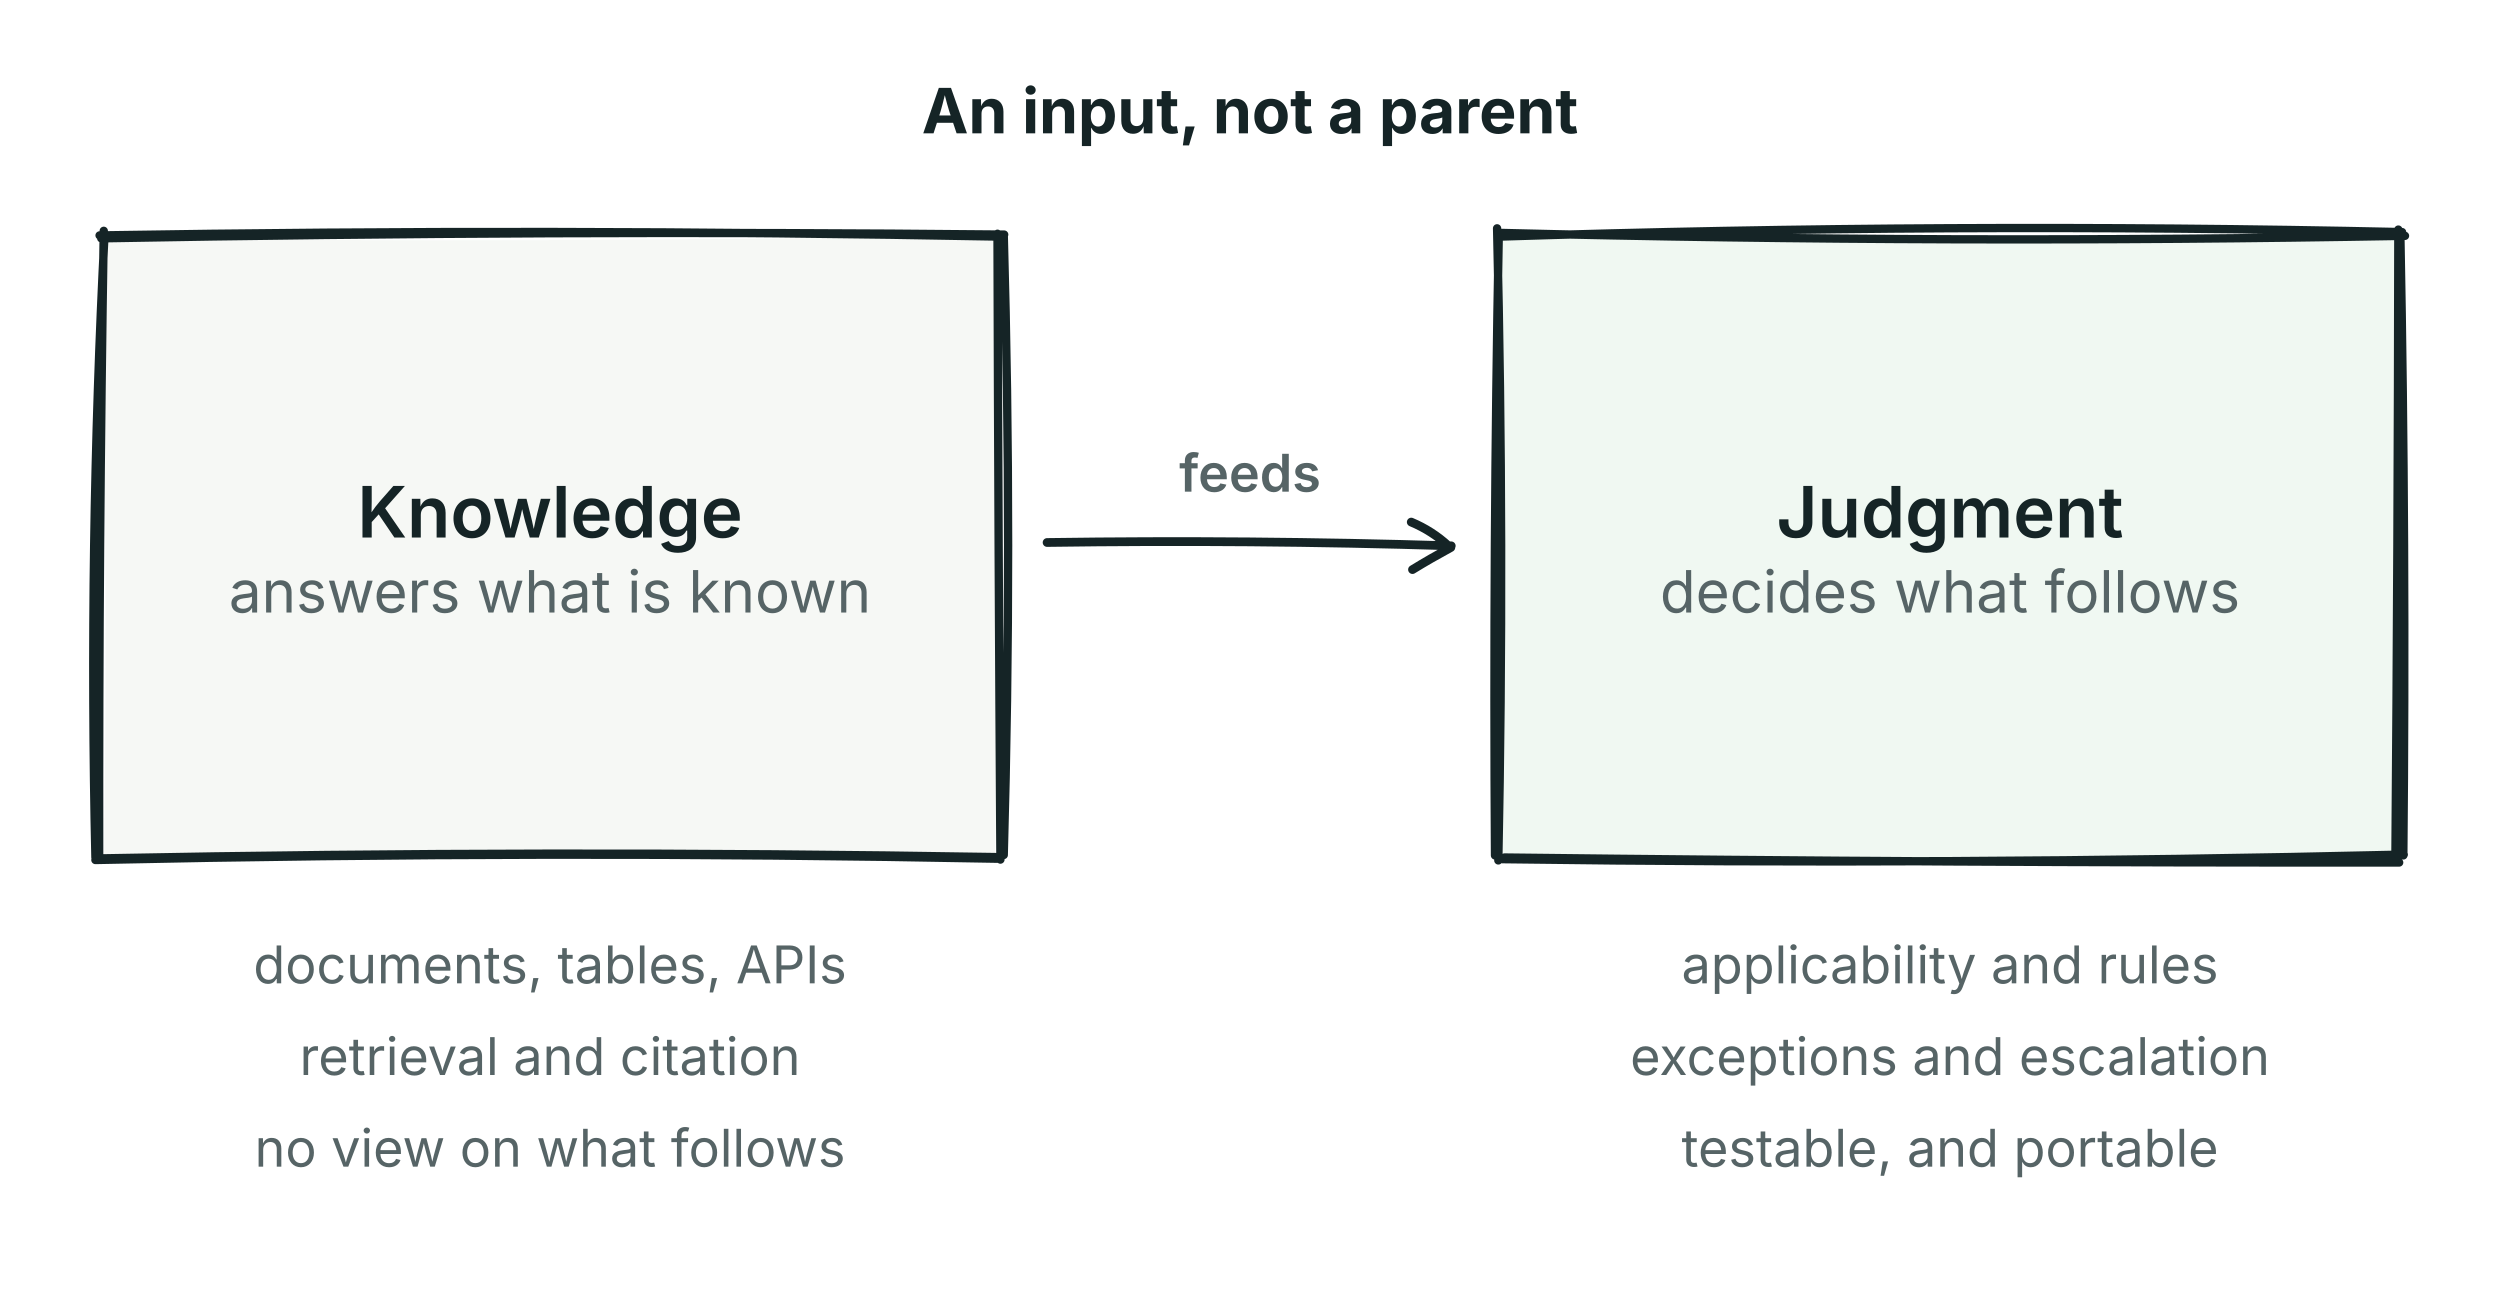
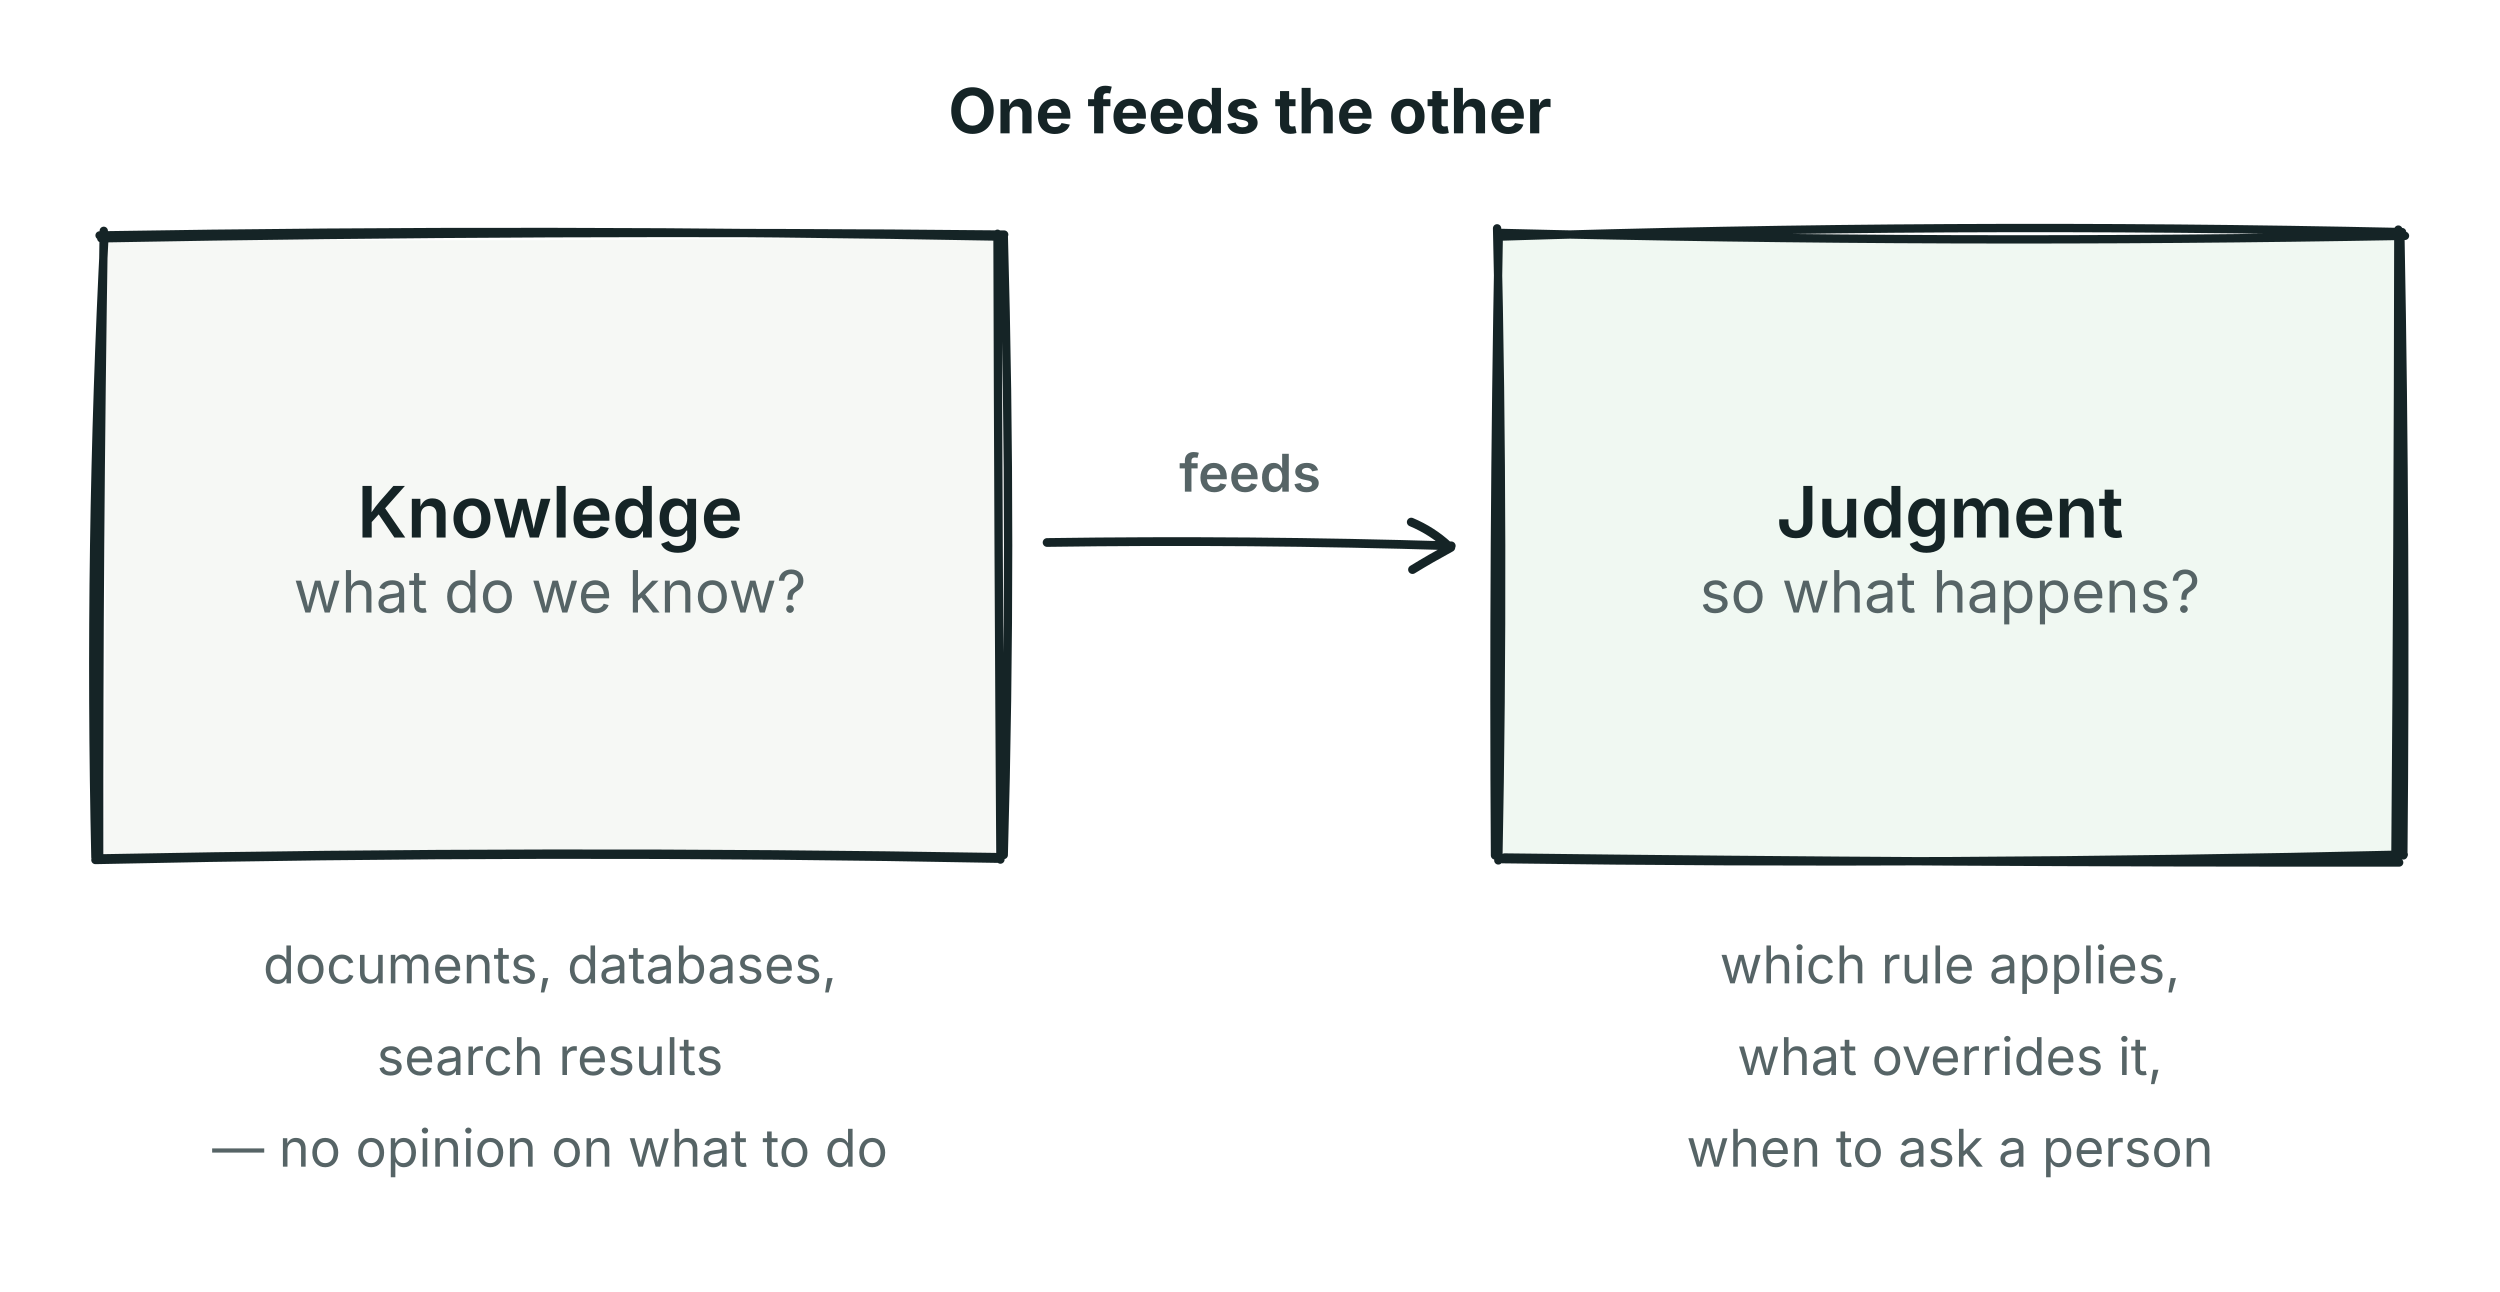
<svg xmlns="http://www.w3.org/2000/svg" viewBox="0 0 600 310" role="img" aria-labelledby="kj-t kj-d" font-family="Inter, ui-sans-serif, system-ui, -apple-system, 'Segoe UI', sans-serif">
  <path d="M23.4,57.2 Q132,58.4 239.2,56.5 Q241.3,131 238.8,205.3 Q132,206.8 25,205.8 Q25.9,131 24.4,57 Z" fill="#eef2ed" stroke="none" opacity="0.55" />
  <path d="M24.3,57.2 Q132,55.2 241,56.3 M240.9,56.3 Q243,131 240.9,205.2 M239.7,206.1 Q132,204 22.9,206.4 M23.8,205.7 Q23.7,131 24.9,55.4 M23.9,56.5 Q132,54.7 240.9,56.8 M239.4,56.1 Q239.6,131 240.1,206.3 M239.1,205.7 Q132,203.9 24.8,206 M22.9,205.8 Q21.2,131 25.1,56" fill="none" stroke="#152426" stroke-width="2" stroke-linecap="round" stroke-linejoin="round" opacity="1" />
  <text x="132" y="129" text-anchor="middle" font-size="17" font-weight="600" fill="#152426">Knowledge</text>
-   <text x="132" y="147" text-anchor="middle" font-size="14" font-weight="400" fill="#566466">answers what is known</text>
-   <text x="132" y="236" text-anchor="middle" font-size="12.5" font-weight="400" fill="#566466">documents, tables, APIs</text>
-   <text x="132" y="258" text-anchor="middle" font-size="12.5" font-weight="400" fill="#566466">retrieval and citation</text>
-   <text x="132" y="280" text-anchor="middle" font-size="12.5" font-weight="400" fill="#566466">no view on what follows</text>
+   <text x="132" y="147" text-anchor="middle" font-size="14" font-weight="400" fill="#566466">what do we know?</text>
+   <text x="132" y="236" text-anchor="middle" font-size="12.5" font-weight="400" fill="#566466">documents, databases,</text>
+   <text x="132" y="258" text-anchor="middle" font-size="12.5" font-weight="400" fill="#566466">search results</text>
+   <text x="132" y="280" text-anchor="middle" font-size="12.5" font-weight="400" fill="#566466">— no opinion on what to do</text>
  <path d="M360.1,55.9 Q468,58.9 576.3,56.2 Q573.4,131 576.5,206.6 Q468,208.2 360.8,206.7 Q358.6,131 359,55.3 Z" fill="#e4f3e7" stroke="none" opacity="0.55" />
  <path d="M360.3,55.9 Q468,58.6 577.2,56.6 M575.6,55.1 Q575.5,131 574.9,205.7 M576.9,205.1 Q468,207.7 360.6,206.2 M358.8,205.3 Q358.3,131 359.7,56.7 M359.5,56.8 Q468,53.3 576.5,55.7 M576.1,56.9 Q577.5,131 576.8,205.3 M575.8,207 Q468,207.1 361.1,205.8 M359.6,206.5 Q361.1,131 359.3,54.8" fill="none" stroke="#152426" stroke-width="2" stroke-linecap="round" stroke-linejoin="round" opacity="1" />
  <text x="468" y="129" text-anchor="middle" font-size="17" font-weight="600" fill="#152426">Judgment</text>
-   <text x="468" y="147" text-anchor="middle" font-size="14" font-weight="400" fill="#566466">decides what follows</text>
-   <text x="468" y="236" text-anchor="middle" font-size="12.5" font-weight="400" fill="#566466">applicability and rules</text>
-   <text x="468" y="258" text-anchor="middle" font-size="12.5" font-weight="400" fill="#566466">exceptions and escalation</text>
-   <text x="468" y="280" text-anchor="middle" font-size="12.5" font-weight="400" fill="#566466">testable, and portable</text>
+   <text x="468" y="147" text-anchor="middle" font-size="14" font-weight="400" fill="#566466">so what happens?</text>
+   <text x="468" y="236" text-anchor="middle" font-size="12.5" font-weight="400" fill="#566466">which rule applies,</text>
+   <text x="468" y="258" text-anchor="middle" font-size="12.5" font-weight="400" fill="#566466">what overrides it,</text>
+   <text x="468" y="280" text-anchor="middle" font-size="12.5" font-weight="400" fill="#566466">when to ask a person</text>
  <path d="M251.3,130.2 Q300,129.5 348.3,131 M348.2,131.4 Q343.4,134 339,136.7 M347.6,131 Q343.7,127.4 338.7,125.3" fill="none" stroke="#152426" stroke-width="2.1" stroke-linecap="round" stroke-linejoin="round" opacity="1" />
  <text x="300" y="118" text-anchor="middle" font-size="12.5" font-weight="600" fill="#566466">feeds</text>
-   <text x="300" y="32" text-anchor="middle" font-size="15" font-weight="700" fill="#152426">An input, not a parent</text>
+   <text x="300" y="32" text-anchor="middle" font-size="15" font-weight="700" fill="#152426">One feeds the other</text>
</svg>
